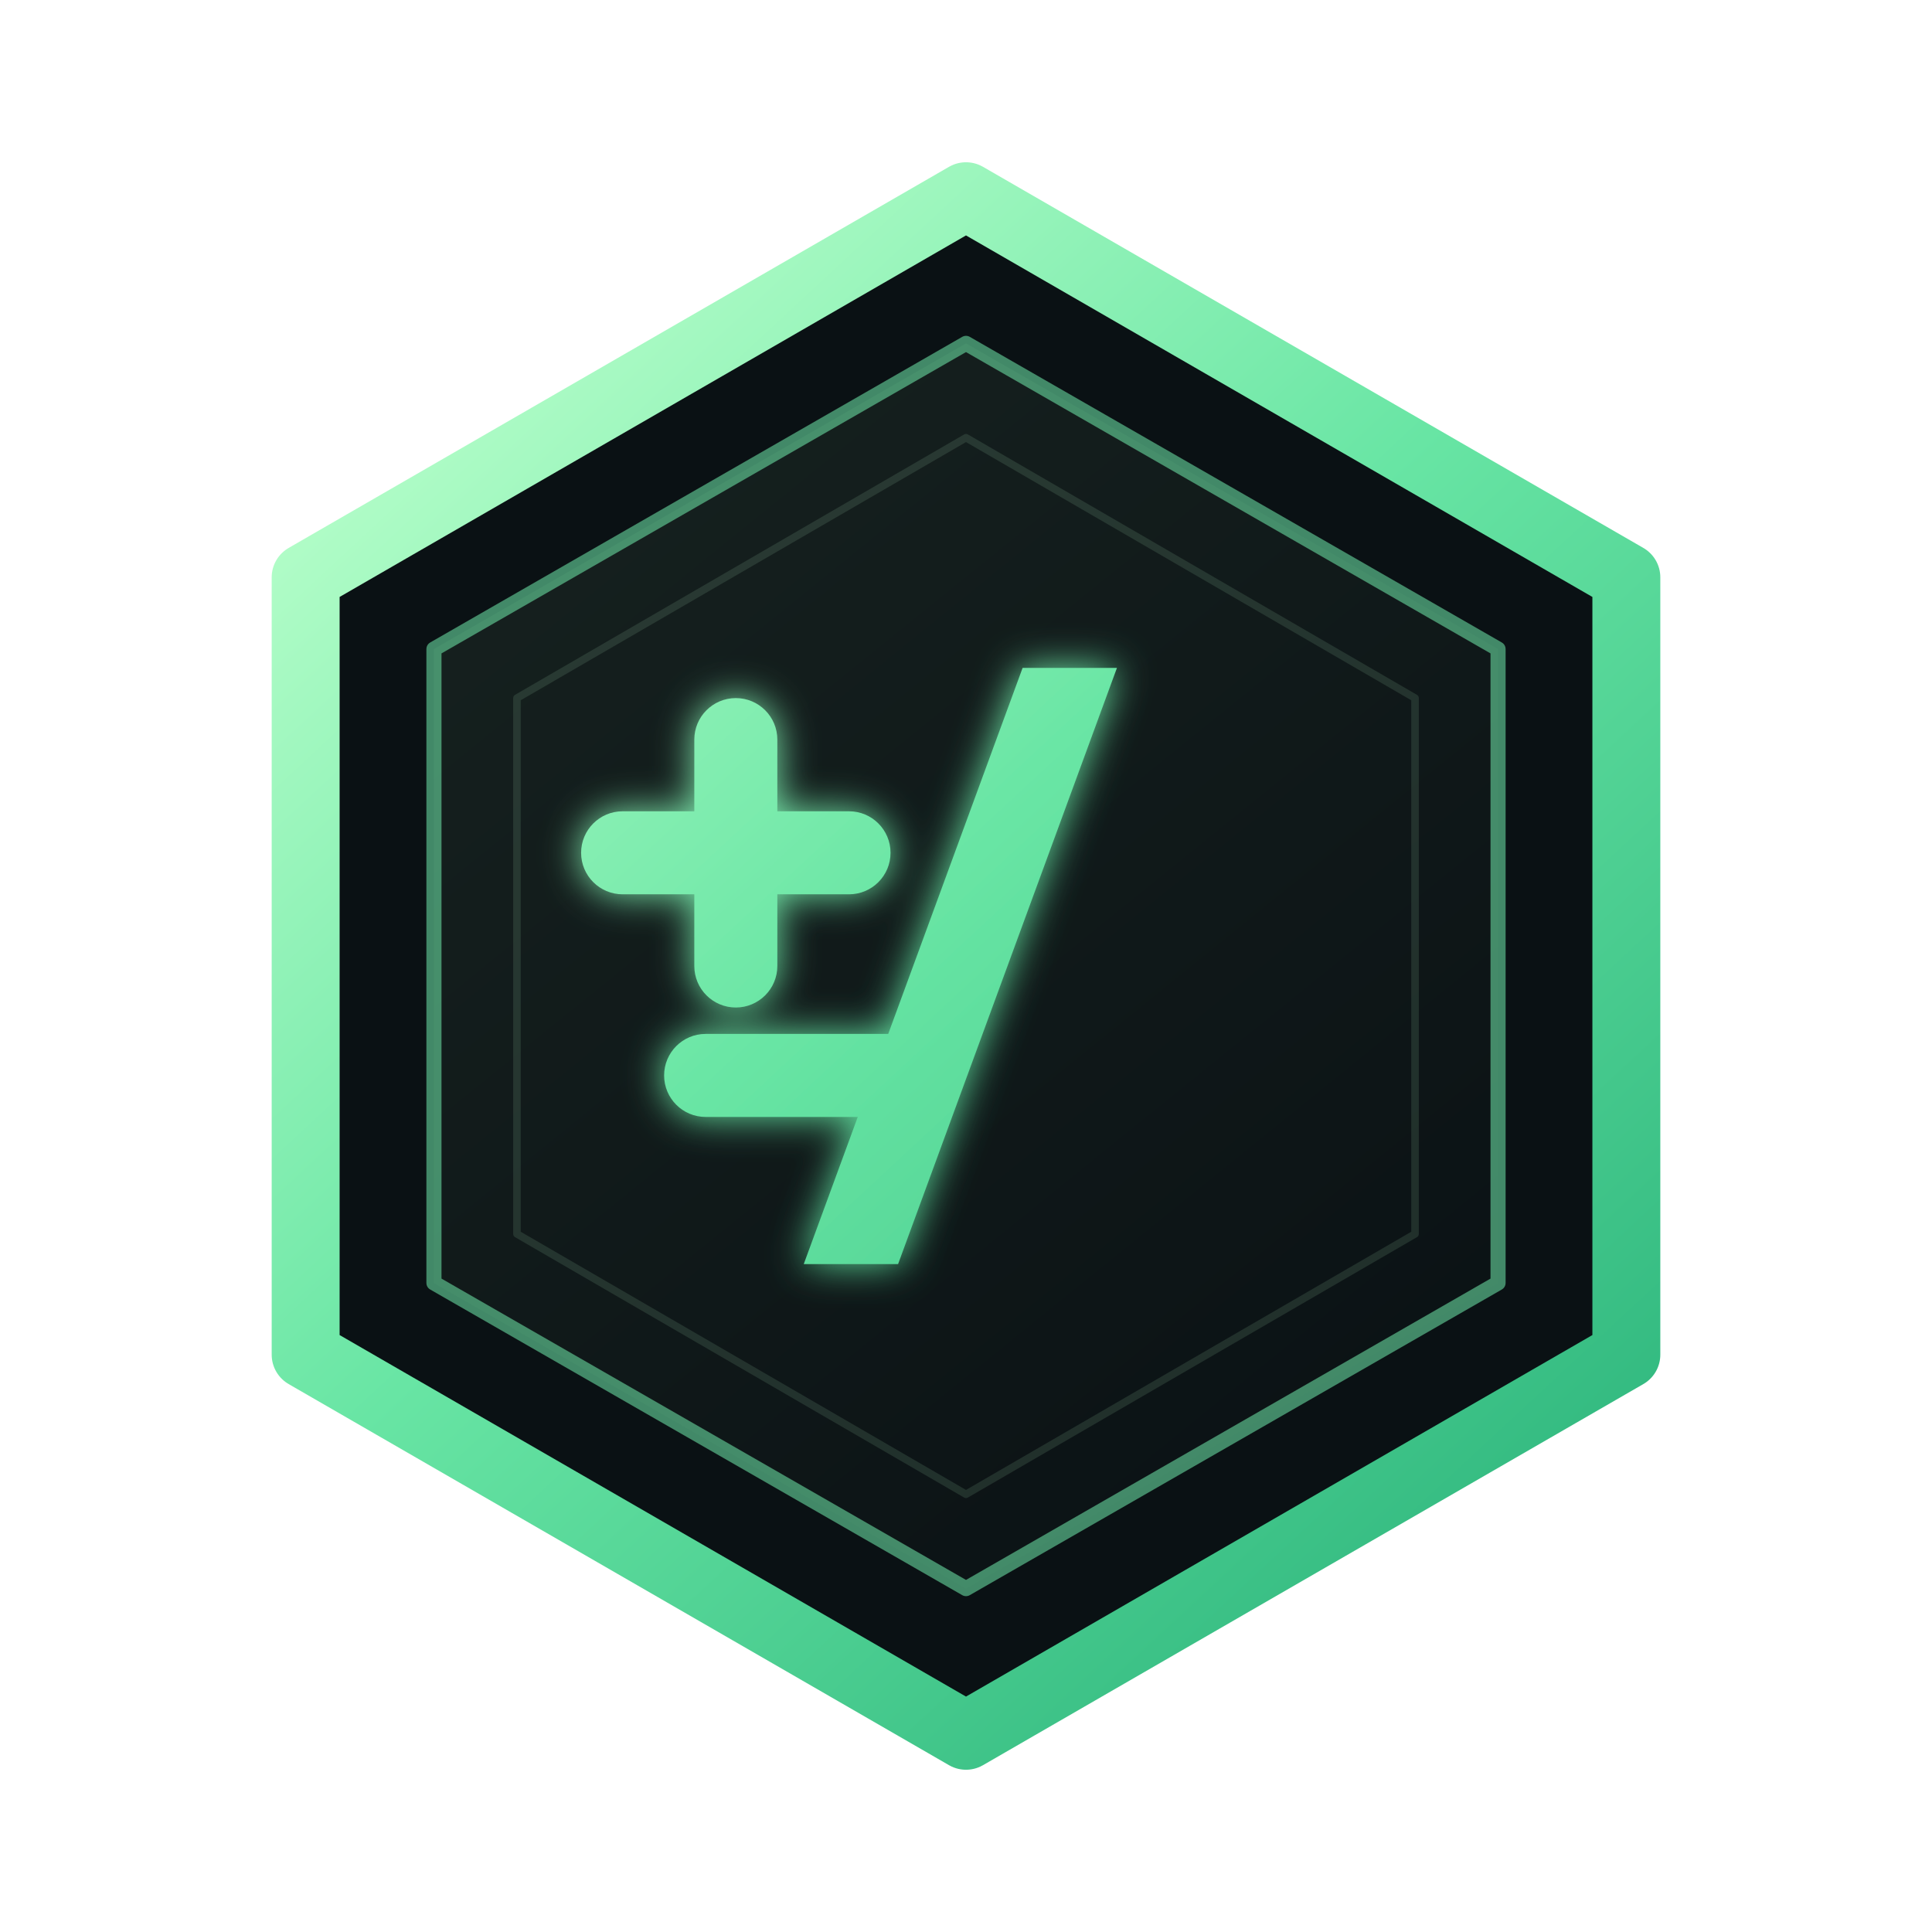
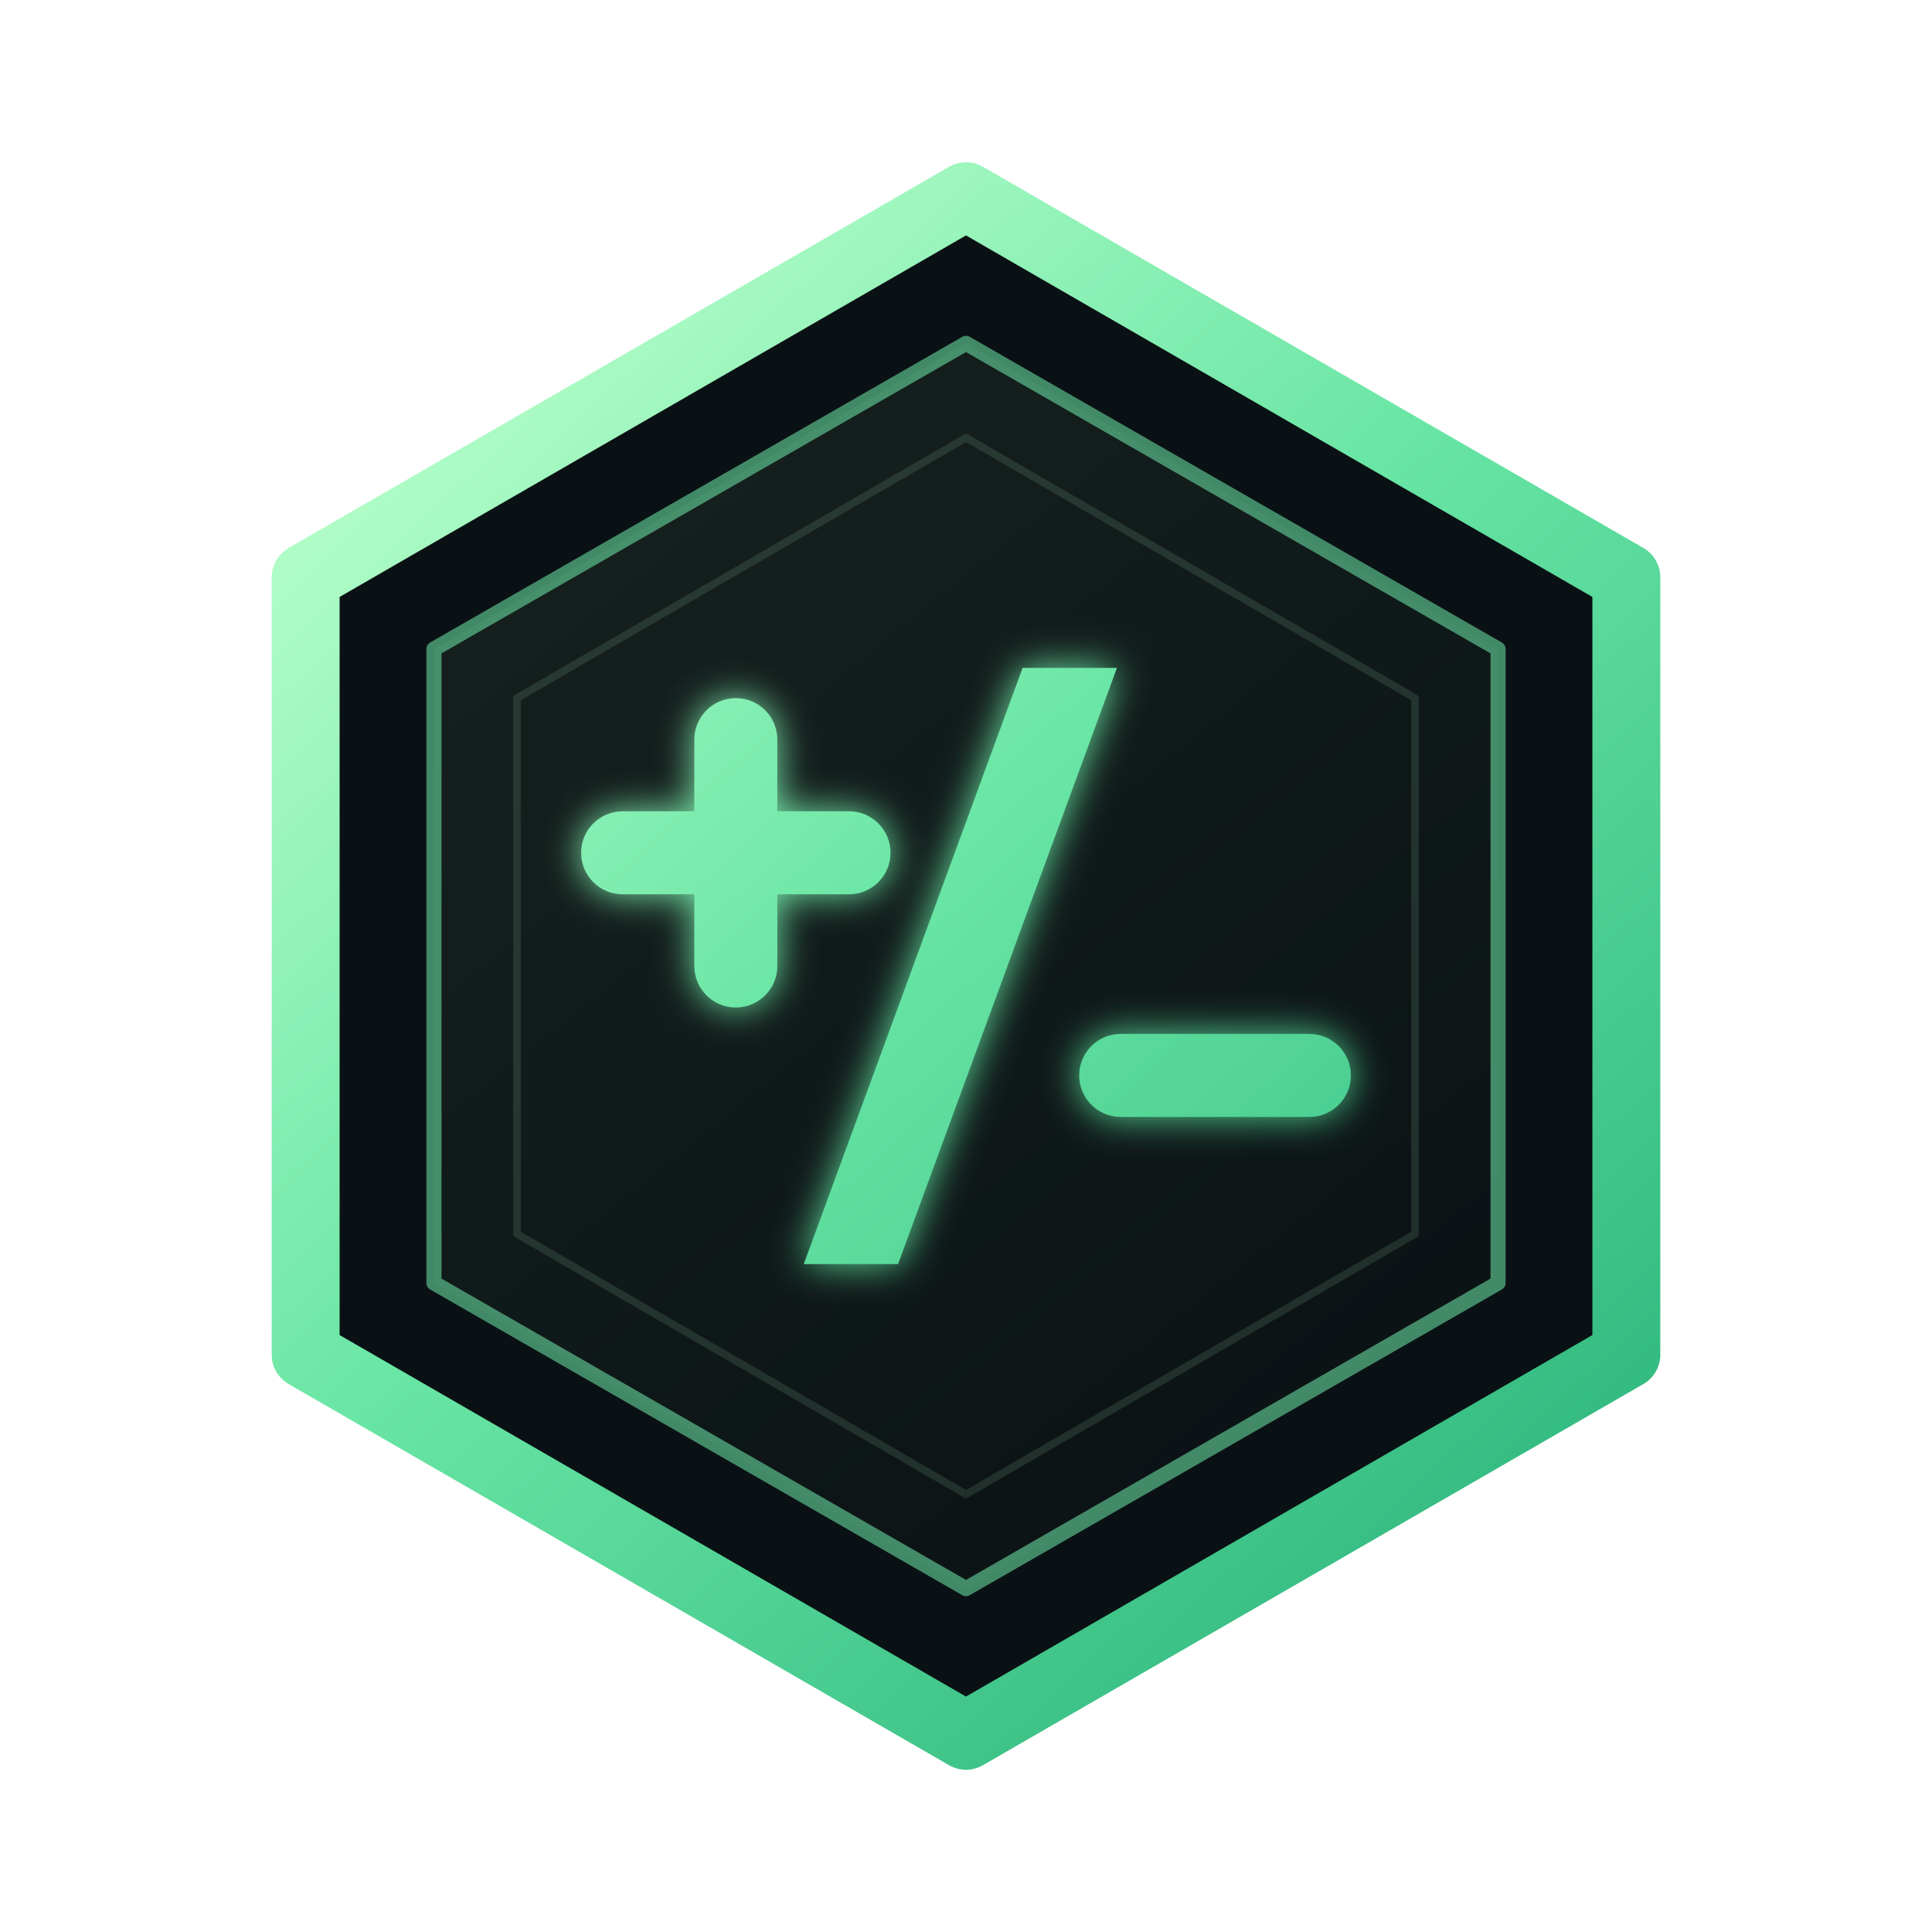
<svg xmlns="http://www.w3.org/2000/svg" viewBox="0 0 512 512" role="img" aria-labelledby="title description">
  <description id="description">A mint hexagonal code-diff mark with plus, slash, and minus symbols.</description>
  <defs>
    <linearGradient id="mint" x1="104" y1="88" x2="416" y2="424" gradientUnits="userSpaceOnUse">
      <stop stop-color="#B9FFCB" />
      <stop offset=".45" stop-color="#68E5A4" />
      <stop offset="1" stop-color="#2EB67D" />
    </linearGradient>
    <linearGradient id="core" x1="138" y1="112" x2="375" y2="405" gradientUnits="userSpaceOnUse">
      <stop stop-color="#16211F" />
      <stop offset="1" stop-color="#0A1114" />
    </linearGradient>
    <filter id="glow" x="-30%" y="-30%" width="160%" height="160%">
      <feGaussianBlur stdDeviation="5" result="blur" />
      <feMerge>
        <feMergeNode in="blur" />
        <feMergeNode in="SourceGraphic" />
      </feMerge>
    </filter>
  </defs>
  <path d="M256 52 431 153v206L256 460 81 359V153L256 52Z" fill="#0A1114" />
  <path d="M256 52 431 153v206L256 460 81 359V153L256 52Z" fill="none" stroke="url(#mint)" stroke-width="18" stroke-linejoin="round" />
  <path d="M256 91 397 172v168L256 421 115 340V172L256 91Z" fill="url(#core)" stroke="#6FE9AA" stroke-opacity=".56" stroke-width="4" stroke-linejoin="round" />
  <path d="M256 116 375 185v142L256 396 137 327V185L256 116Z" fill="none" stroke="#B9FFCB" stroke-opacity=".12" stroke-width="2" stroke-linejoin="round" />
  <g fill="url(#mint)" filter="url(#glow)">
    <rect x="154" y="215" width="82" height="22" rx="11" />
    <rect x="184" y="185" width="22" height="82" rx="11" />
-     <rect x="176" y="274" width="72" height="22" rx="11" />
+     <rect x="286" y="274" width="72" height="22" rx="11" />
    <path d="M271 177h25l-58 158h-25l58-158Z" />
  </g>
</svg>
